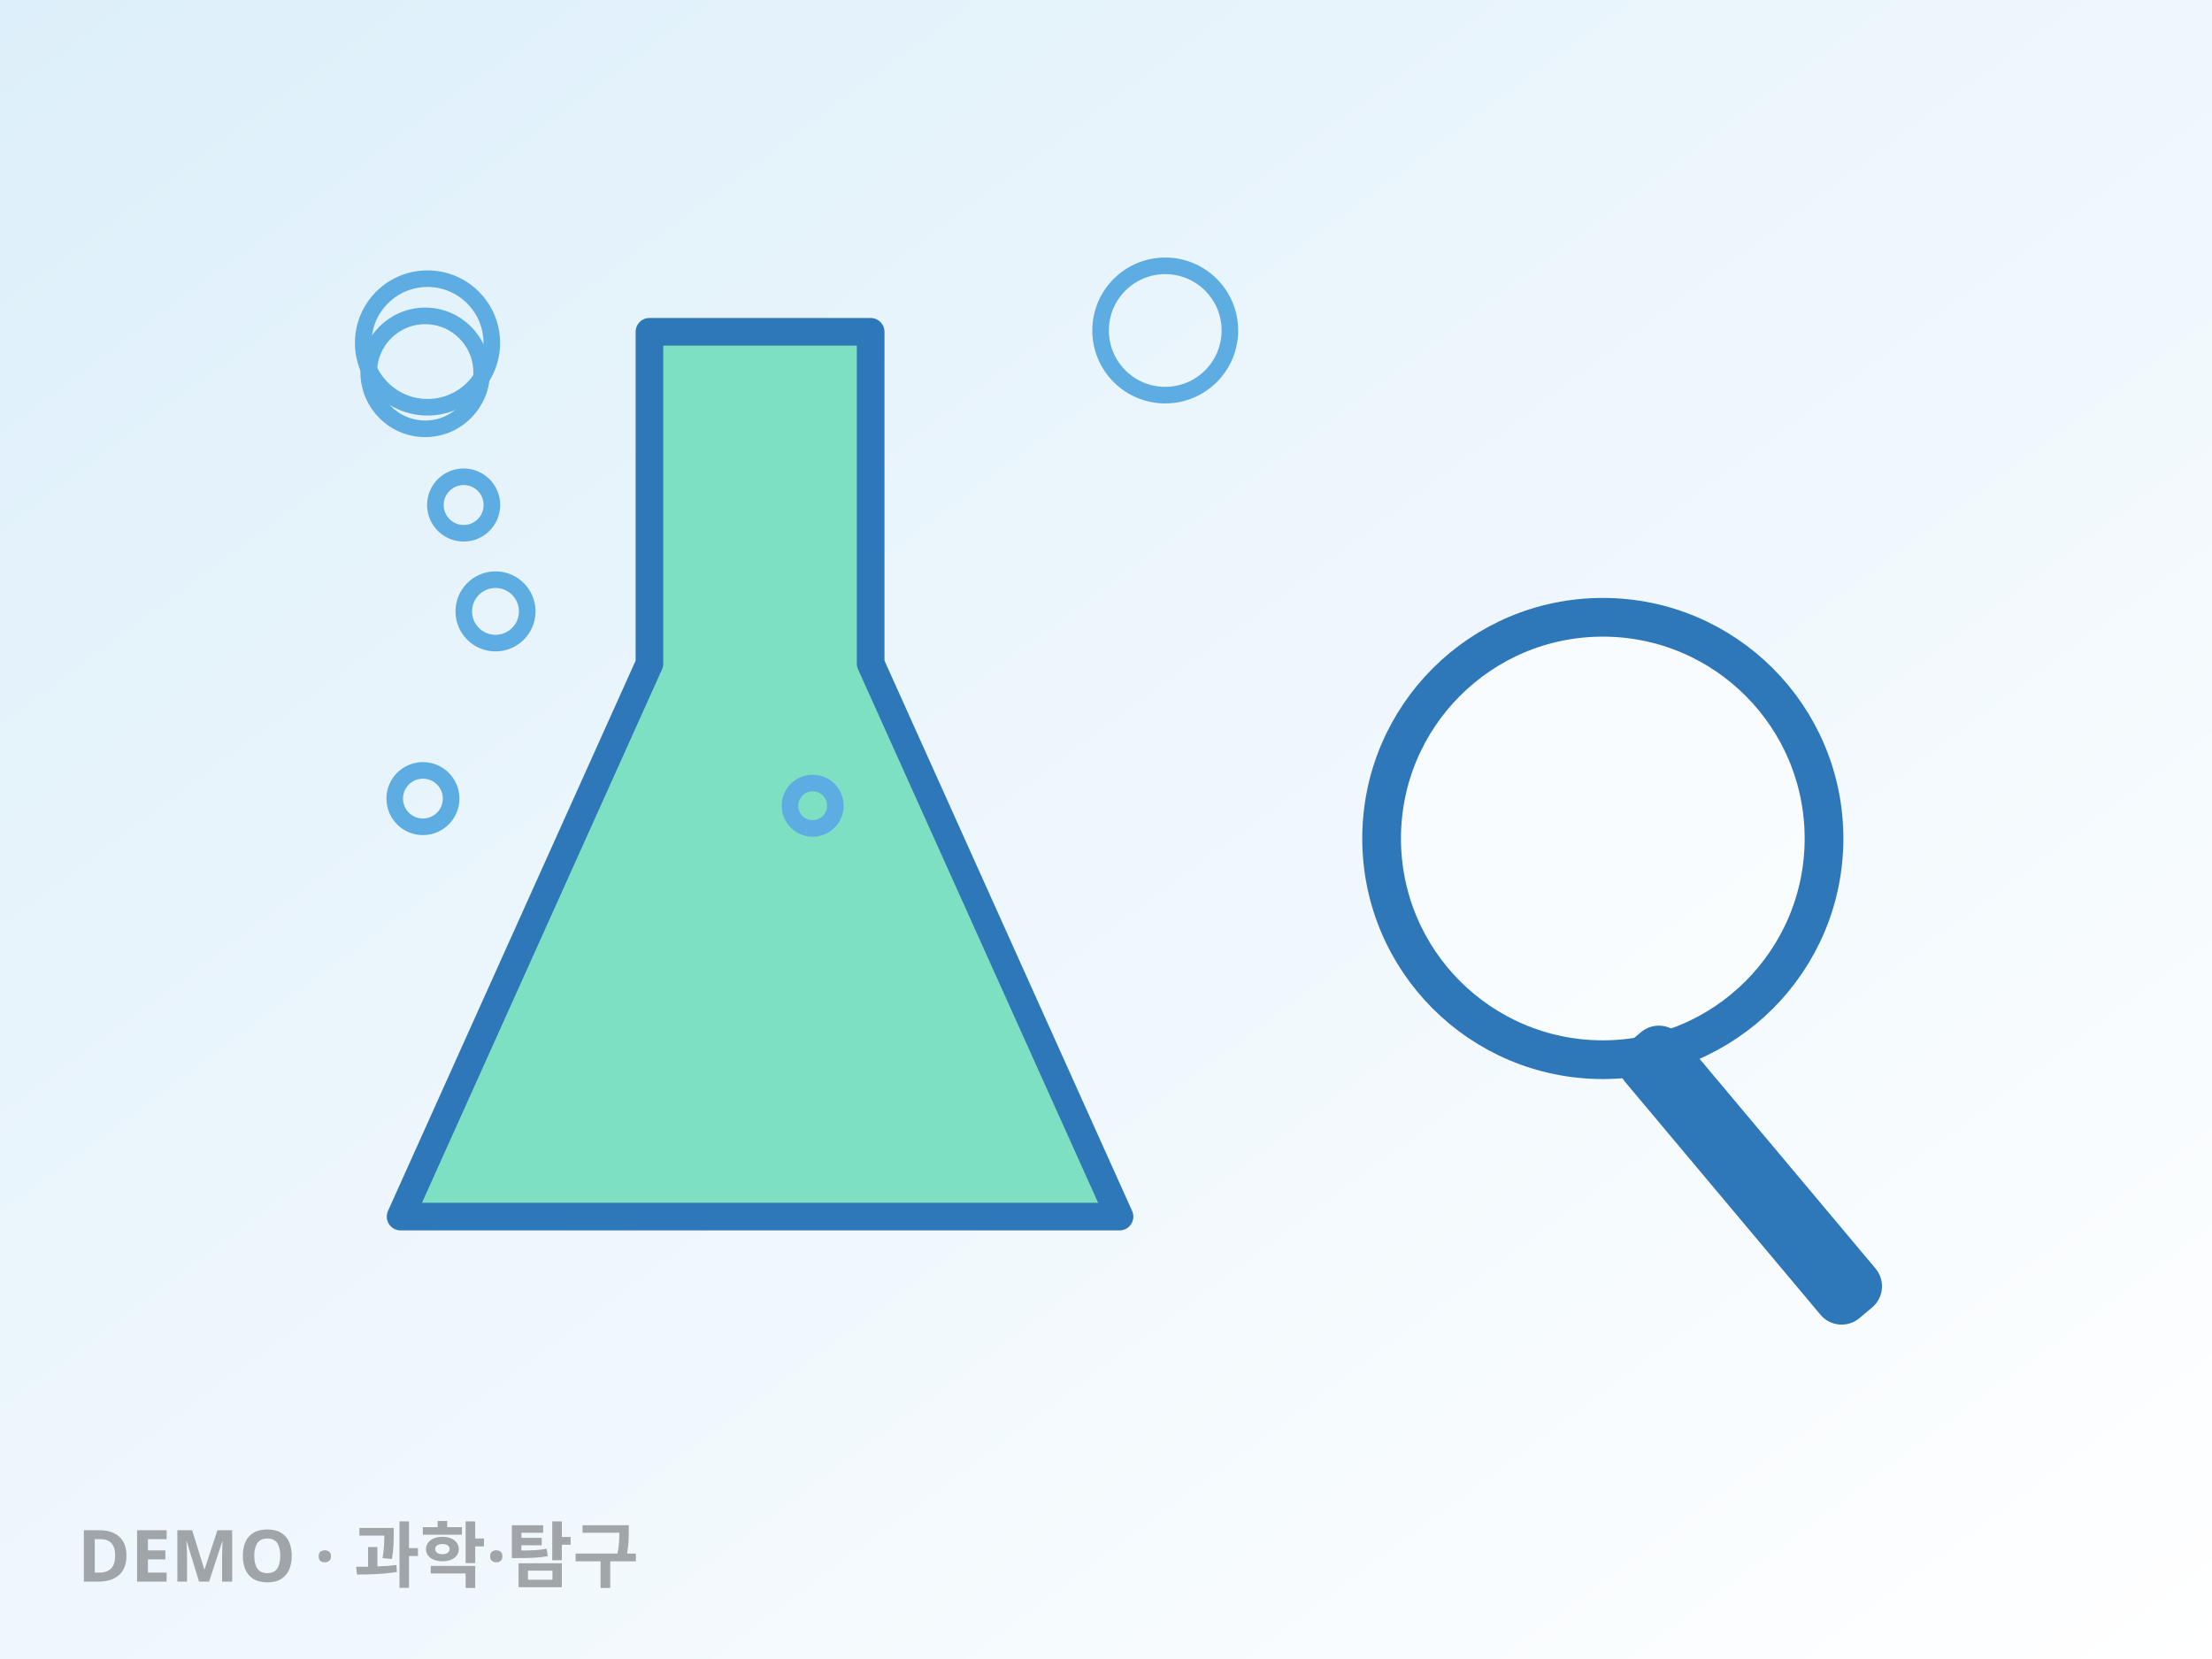
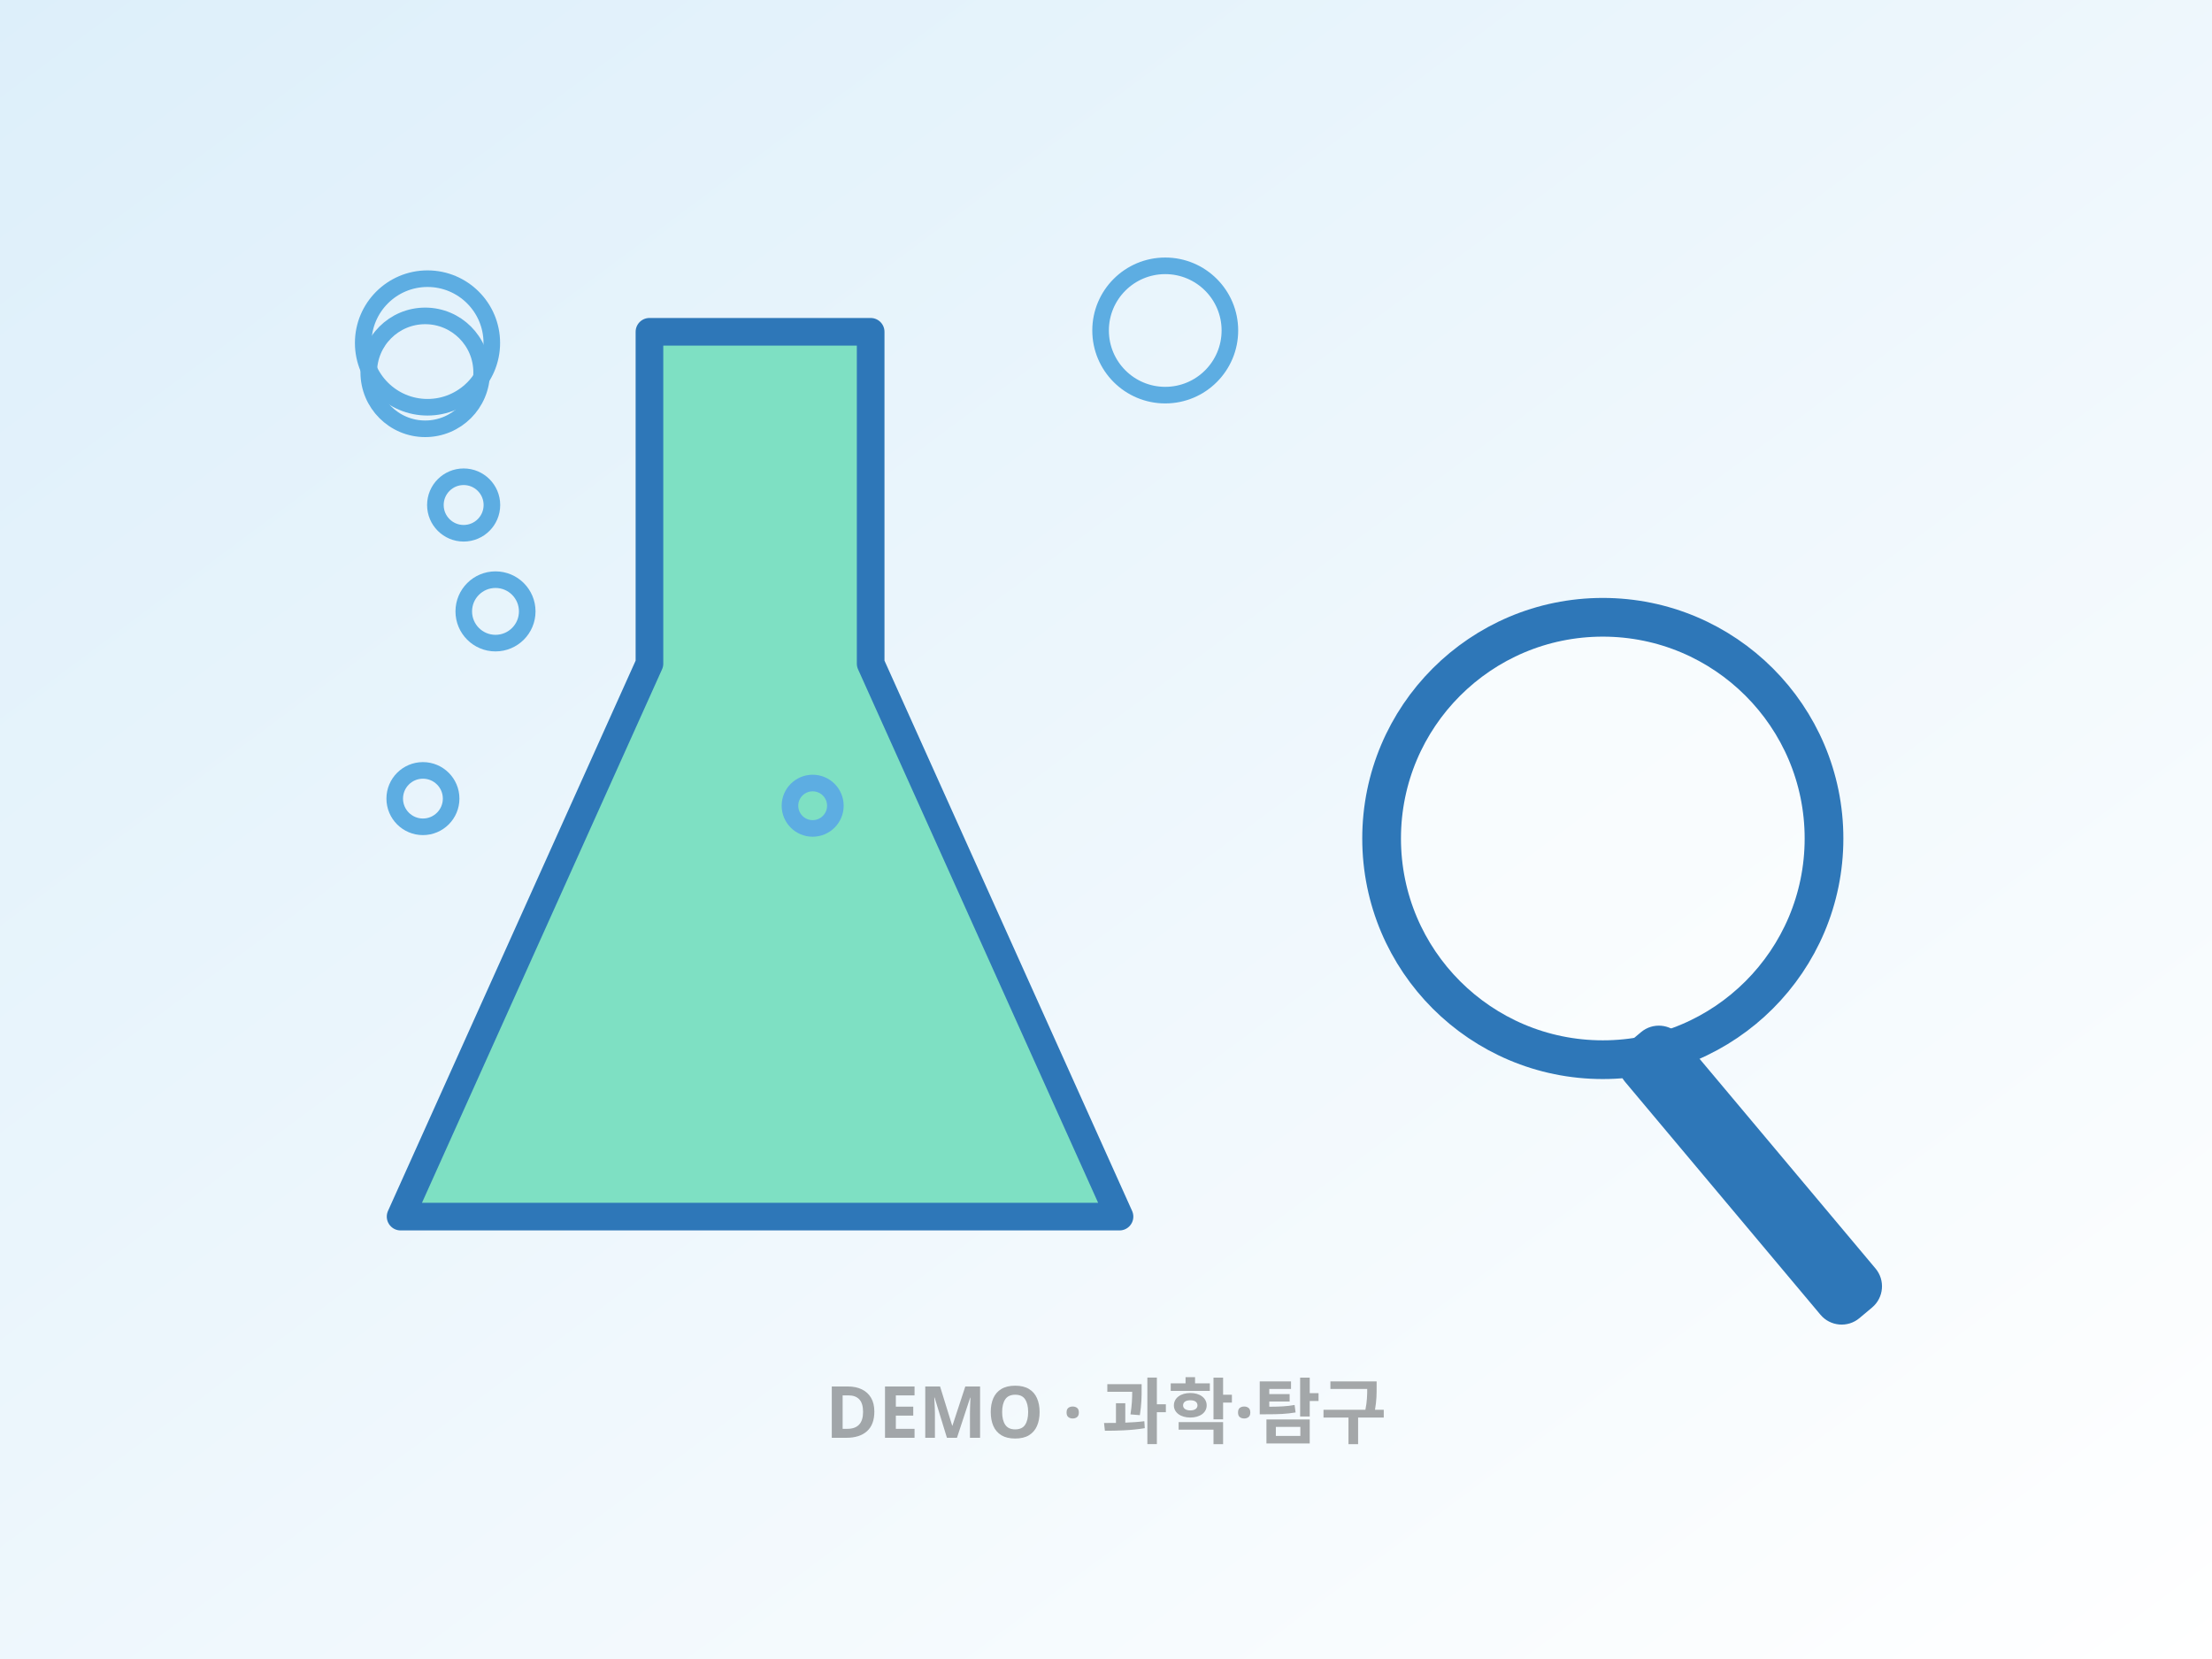
<svg xmlns="http://www.w3.org/2000/svg" width="800" height="600" viewBox="0 0 800 600">
  <defs>
    <linearGradient id="bg" x1="0" y1="0" x2="1" y2="1">
      <stop offset="0" stop-color="#DDEFFA" />
      <stop offset="1" stop-color="#ffffff" />
    </linearGradient>
  </defs>
  <rect width="800" height="600" fill="url(#bg)" />
  <g>
    <path d="M234.884 120 h80 v120 l90 200 h-260 l90 -200z" fill="#7EE0C3" stroke="#2E77B8" stroke-width="10" stroke-linejoin="round" />
    <circle cx="293.912" cy="291.402" r="8.211" fill="none" stroke="#5DADE2" stroke-width="6" />
    <circle cx="153.777" cy="134.665" r="20.416" fill="none" stroke="#5DADE2" stroke-width="6" />
    <circle cx="154.614" cy="124.038" r="23.251" fill="none" stroke="#5DADE2" stroke-width="6" />
    <circle cx="421.424" cy="119.523" r="23.382" fill="none" stroke="#5DADE2" stroke-width="6" />
    <circle cx="179.205" cy="221.118" r="11.476" fill="none" stroke="#5DADE2" stroke-width="6" />
    <circle cx="152.959" cy="288.825" r="10.2" fill="none" stroke="#5DADE2" stroke-width="6" />
    <circle cx="167.685" cy="182.643" r="10.22" fill="none" stroke="#5DADE2" stroke-width="6" />
    <circle cx="579.677" cy="303.25" r="80" fill="#ffffff88" stroke="#2E77B8" stroke-width="14" />
    <rect x="620" y="360" width="26" height="130" rx="10" fill="#2E77B8" transform="rotate(-40 633 425)" />
  </g>
-   <text x="28" y="572" font-family="sans-serif" font-size="26" font-weight="700" fill="#00000055">DEMO · 과학·탐구</text>
+   <text x="400" y="520" text-anchor="middle" font-family="sans-serif" font-size="26" font-weight="700" fill="#00000055">DEMO · 과학·탐구</text>
</svg>
